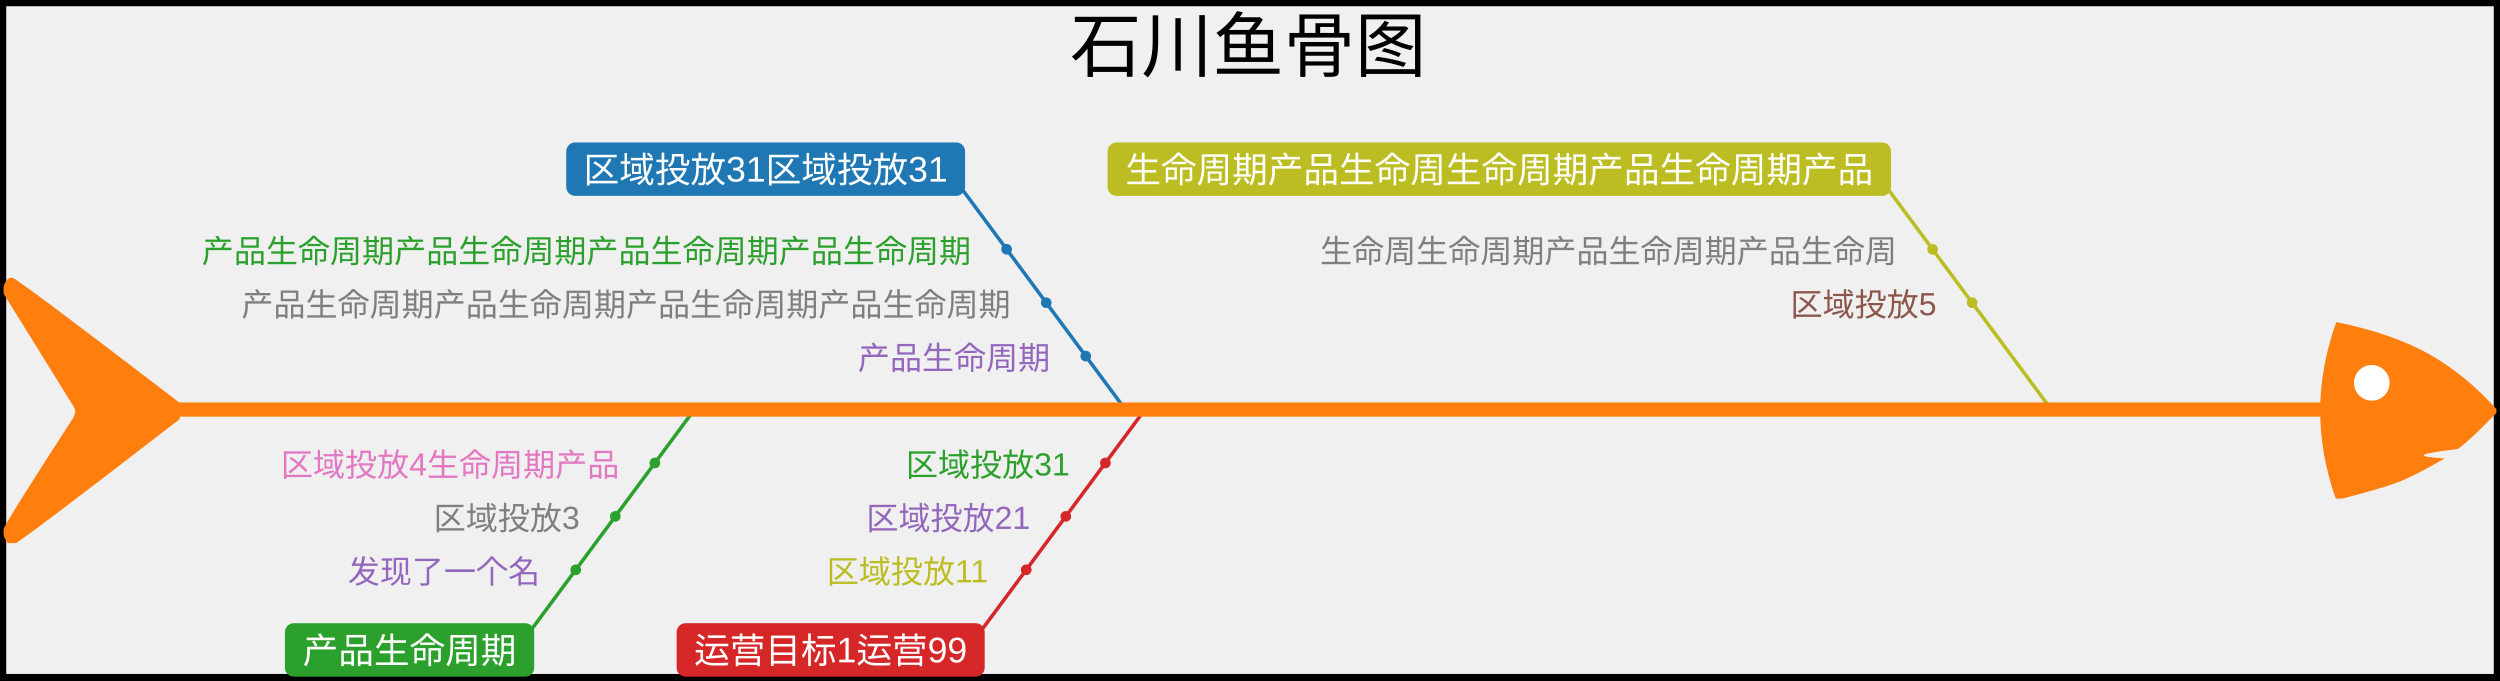
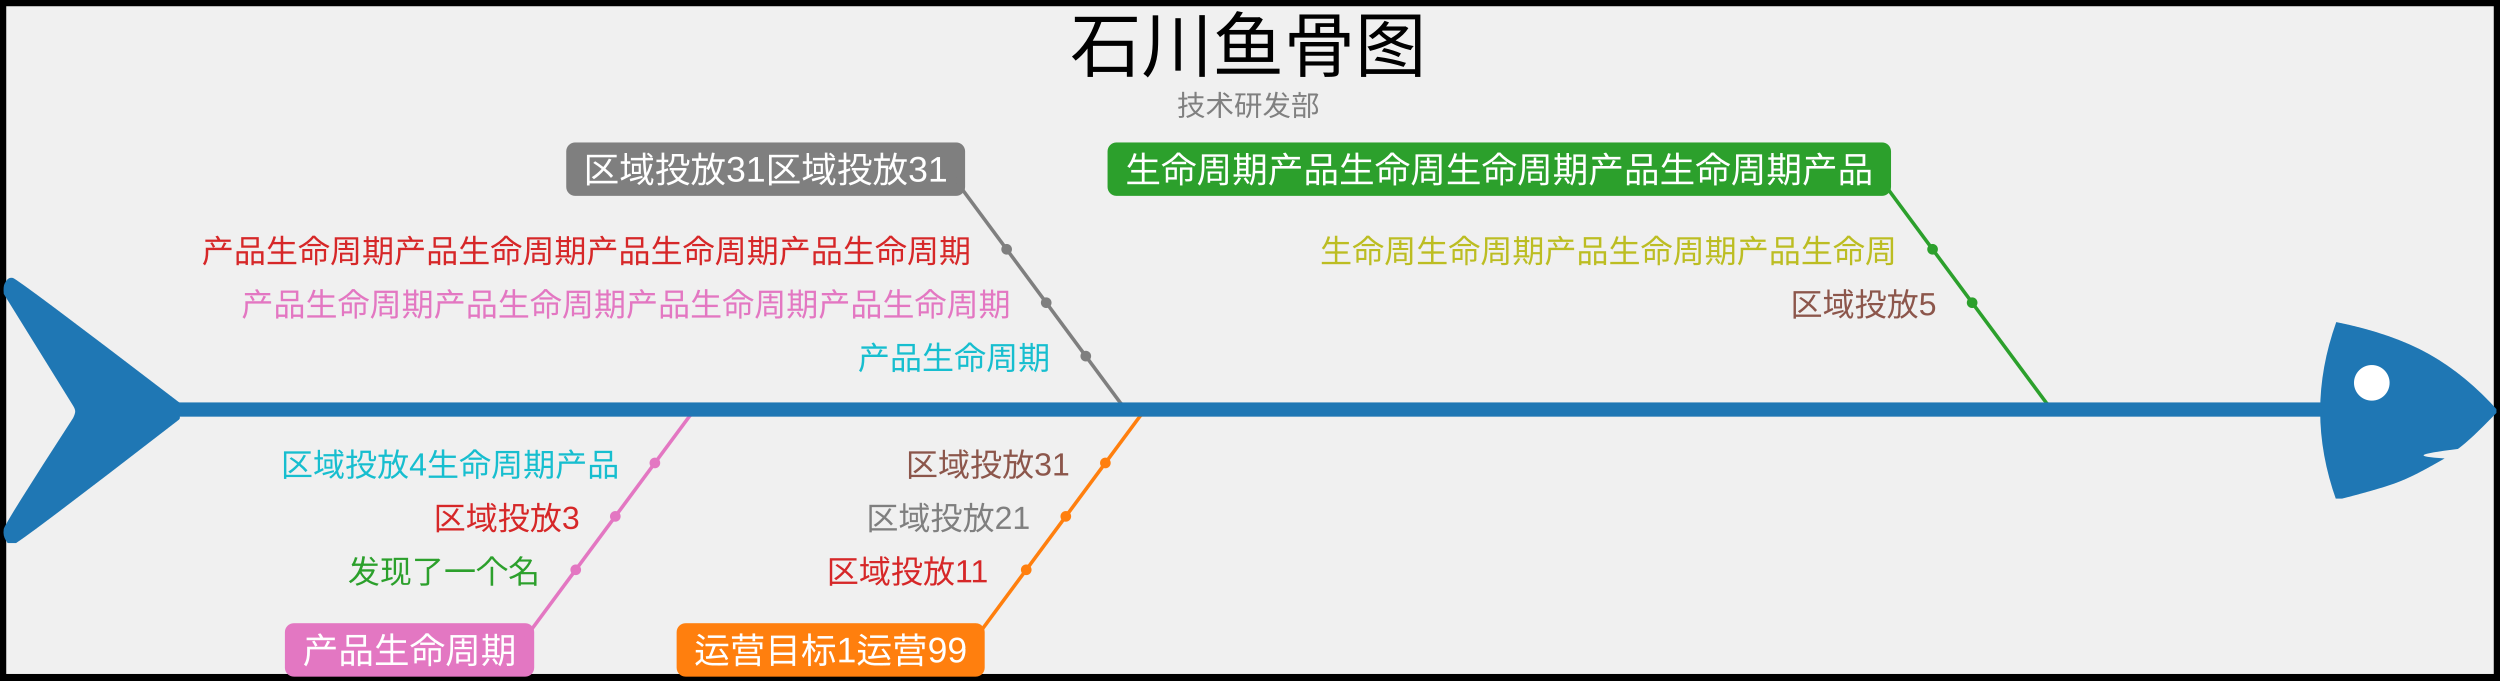
<svg xmlns="http://www.w3.org/2000/svg" xmlns:xlink="http://www.w3.org/1999/xlink" width="1404.0" height="382">
  <style type="text/css">

    text {
      /* 指定使用的系统字体或自定义字体 */
      font-family: 'PingFang SC', 'Microsoft YaHei', 'SimHei', 'Arial', sans-serif, 'SourceHanSansSC-Normal',"FiraSans";

      /* 添加其他样式 */
      # font-size: 16px;
      # font-weight: bold;
      # font-style: italic;
    }        
        
</style>
  <rect x="1" y="1" width="1402.0" height="380" stroke-width="5" stroke="black" fill="none" />
  <symbol id="fisheye">
    <circle cx="10" cy="10" r="10" fill="white" />
  </symbol>
  <symbol id="fishtail">
-     <path d="M6.19,1.079 C8.014,1.444 39.144,24.735 99.58,70.953 C100.504,72.644 100.967,74.346 100.967,76.058 C100.967,77.77 100.504,79.291 99.58,80.622 C38.899,127.536 7.769,150.993 6.19,150.993 C3.821,150.993 3.088,149.894 2.147,148.247 C1.206,146.6 0.704,144.978 1.107,142.101 C1.375,140.182 14.347,119.419 40.024,79.811 C40.825,78.208 41.225,76.957 41.225,76.058 C41.225,75.159 40.825,74.078 40.024,72.815 L1.107,10.061 C0.866,7.211 1.037,5.275 1.619,4.251 C2.492,2.716 3.454,0.532 6.19,1.079 Z" stroke="none" fill="#ff7f0e" />
+     <path d="M6.19,1.079 C8.014,1.444 39.144,24.735 99.58,70.953 C100.504,72.644 100.967,74.346 100.967,76.058 C100.967,77.77 100.504,79.291 99.58,80.622 C38.899,127.536 7.769,150.993 6.19,150.993 C3.821,150.993 3.088,149.894 2.147,148.247 C1.206,146.6 0.704,144.978 1.107,142.101 C1.375,140.182 14.347,119.419 40.024,79.811 C40.825,78.208 41.225,76.957 41.225,76.058 C41.225,75.159 40.825,74.078 40.024,72.815 L1.107,10.061 C0.866,7.211 1.037,5.275 1.619,4.251 C2.492,2.716 3.454,0.532 6.19,1.079 Z" stroke="none" fill="#1f77b4" />
  </symbol>
  <symbol id="fishhead">
-     <path d="M10.044,0.88 C31.151,5.155 48.62,11.21 62.452,19.043 C76.283,26.877 89.134,37.484 101.004,50.864 C95.023,57.023 90.428,61.609 87.219,64.624 C84.009,67.638 81.059,70.139 78.369,72.125 C66.629,73.56 60.25,74.676 59.232,75.472 C58.214,76.269 62.104,76.93 70.902,77.455 C67.982,79.134 65.81,80.367 64.386,81.155 C58.887,84.195 51.684,88.276 42.54,91.601 C36.651,93.743 25.818,96.836 10.044,100.88 C4.017,83.941 1.004,67.269 1.004,50.864 C1.004,34.458 4.017,17.797 10.044,0.88 Z" stroke="none" fill="#ff7f0e" />
+     <path d="M10.044,0.88 C31.151,5.155 48.62,11.21 62.452,19.043 C76.283,26.877 89.134,37.484 101.004,50.864 C95.023,57.023 90.428,61.609 87.219,64.624 C84.009,67.638 81.059,70.139 78.369,72.125 C66.629,73.56 60.25,74.676 59.232,75.472 C58.214,76.269 62.104,76.93 70.902,77.455 C67.982,79.134 65.81,80.367 64.386,81.155 C58.887,84.195 51.684,88.276 42.54,91.601 C36.651,93.743 25.818,96.836 10.044,100.88 C4.017,83.941 1.004,67.269 1.004,50.864 C1.004,34.458 4.017,17.797 10.044,0.88 Z" stroke="none" fill="#1f77b4" />
  </symbol>
  <text x="701.0" y="40.0" text-anchor="middle" fill="black" font-size="40">石川鱼骨图</text>
+   <text x="701.0" y="65" text-anchor="middle" fill="grey" font-size="16">技术研发部</text>
  <g class="effect">
-     <rect x="318" y="80" width="224" height="30" rx="5" ry="5" stroke="none" fill="#1f77b4" />
+     <rect x="318" y="80" width="224" height="30" rx="5" ry="5" stroke="none" fill="#7f7f7f" />
    <text x="430.0" y="102.5" text-anchor="middle" fill="white" font-size="20">区域投放31区域投放31</text>
-     <line x1="532" y1="95.0" x2="632" y2="230" stroke-width="2" stroke="#1f77b4" />
-     <circle cx="565.333" cy="140.0" r="3" stroke-width="1" stroke="none" fill="#1f77b4" />
-     <text x="113.333" y="147.5" fill="#2ca02c" font-size="18">产品生命周期产品生命周期产品生命周期产品生命周期</text>
-     <circle cx="587.556" cy="170.0" r="3" stroke-width="1" stroke="none" fill="#1f77b4" />
-     <text x="135.556" y="177.5" fill="#7f7f7f" font-size="18">产品生命周期产品生命周期产品生命周期产品生命周期</text>
-     <circle cx="609.778" cy="200.0" r="3" stroke-width="1" stroke="none" fill="#1f77b4" />
-     <text x="481.778" y="207.5" fill="#9467bd" font-size="18">产品生命周期</text>
+     <line x1="532" y1="95.0" x2="632" y2="230" stroke-width="2" stroke="#7f7f7f" />
+     <circle cx="565.333" cy="140.0" r="3" stroke-width="1" stroke="none" fill="#7f7f7f" />
+     <text x="113.333" y="147.5" fill="#d62728" font-size="18">产品生命周期产品生命周期产品生命周期产品生命周期</text>
+     <circle cx="587.556" cy="170.0" r="3" stroke-width="1" stroke="none" fill="#7f7f7f" />
+     <text x="135.556" y="177.5" fill="#e377c2" font-size="18">产品生命周期产品生命周期产品生命周期产品生命周期</text>
+     <circle cx="609.778" cy="200.0" r="3" stroke-width="1" stroke="none" fill="#7f7f7f" />
+     <text x="481.778" y="207.5" fill="#17becf" font-size="18">产品生命周期</text>
  </g>
  <g class="effect">
-     <rect x="622" y="80" width="440" height="30" rx="5" ry="5" stroke="none" fill="#bcbd22" />
+     <rect x="622" y="80" width="440" height="30" rx="5" ry="5" stroke="none" fill="#2ca02c" />
    <text x="842.0" y="102.5" text-anchor="middle" fill="white" font-size="20">生命周期产品生命周生命周期产品生命周期产品</text>
-     <line x1="1052" y1="95.0" x2="1152" y2="230" stroke-width="2" stroke="#bcbd22" />
-     <circle cx="1085.333" cy="140.0" r="3" stroke-width="1" stroke="none" fill="#bcbd22" />
-     <text x="741.333" y="147.5" fill="#7f7f7f" font-size="18">生命周生命周期产品生命周期产品生命周</text>
-     <circle cx="1107.556" cy="170.0" r="3" stroke-width="1" stroke="none" fill="#bcbd22" />
+     <line x1="1052" y1="95.0" x2="1152" y2="230" stroke-width="2" stroke="#2ca02c" />
+     <circle cx="1085.333" cy="140.0" r="3" stroke-width="1" stroke="none" fill="#2ca02c" />
+     <text x="741.333" y="147.5" fill="#bcbd22" font-size="18">生命周生命周期产品生命周期产品生命周</text>
+     <circle cx="1107.556" cy="170.0" r="3" stroke-width="1" stroke="none" fill="#2ca02c" />
    <text x="1005.556" y="177.5" fill="#8c564b" font-size="18">区域投放5</text>
  </g>
  <g class="effect">
-     <rect x="160" y="350" width="140" height="30" rx="5" ry="5" stroke="none" fill="#2ca02c" />
+     <rect x="160" y="350" width="140" height="30" rx="5" ry="5" stroke="none" fill="#e377c2" />
    <text x="230.0" y="372.5" text-anchor="middle" fill="white" font-size="20">产品生命周期</text>
-     <line x1="290" y1="365" x2="390" y2="230" stroke-width="2" stroke="#2ca02c" />
-     <circle cx="323.333" cy="320.0" r="3" stroke-width="1" stroke="none" fill="#2ca02c" />
-     <text x="195.333" y="327.5" fill="#9467bd" font-size="18">发现了一个名</text>
-     <circle cx="345.556" cy="290.0" r="3" stroke-width="1" stroke="none" fill="#2ca02c" />
-     <text x="243.556" y="297.5" fill="#7f7f7f" font-size="18">区域投放3</text>
-     <circle cx="367.778" cy="260.0" r="3" stroke-width="1" stroke="none" fill="#2ca02c" />
-     <text x="157.778" y="267.5" fill="#e377c2" font-size="18">区域投放4生命周期产品</text>
+     <line x1="290" y1="365" x2="390" y2="230" stroke-width="2" stroke="#e377c2" />
+     <circle cx="323.333" cy="320.0" r="3" stroke-width="1" stroke="none" fill="#e377c2" />
+     <text x="195.333" y="327.5" fill="#2ca02c" font-size="18">发现了一个名</text>
+     <circle cx="345.556" cy="290.0" r="3" stroke-width="1" stroke="none" fill="#e377c2" />
+     <text x="243.556" y="297.5" fill="#d62728" font-size="18">区域投放3</text>
+     <circle cx="367.778" cy="260.0" r="3" stroke-width="1" stroke="none" fill="#e377c2" />
+     <text x="157.778" y="267.5" fill="#17becf" font-size="18">区域投放4生命周期产品</text>
  </g>
  <g class="effect">
-     <rect x="380" y="350" width="173" height="30" rx="5" ry="5" stroke="none" fill="#d62728" />
+     <rect x="380" y="350" width="173" height="30" rx="5" ry="5" stroke="none" fill="#ff7f0e" />
    <text x="466.5" y="372.5" text-anchor="middle" fill="white" font-size="20">运营目标1运营99</text>
-     <line x1="543" y1="365" x2="643" y2="230" stroke-width="2" stroke="#d62728" />
-     <circle cx="576.333" cy="320.0" r="3" stroke-width="1" stroke="none" fill="#d62728" />
-     <text x="464.333" y="327.5" fill="#bcbd22" font-size="18">区域投放11</text>
-     <circle cx="598.556" cy="290.0" r="3" stroke-width="1" stroke="none" fill="#d62728" />
-     <text x="486.556" y="297.5" fill="#9467bd" font-size="18">区域投放21</text>
-     <circle cx="620.778" cy="260.0" r="3" stroke-width="1" stroke="none" fill="#d62728" />
-     <text x="508.778" y="267.5" fill="#2ca02c" font-size="18">区域投放31</text>
+     <line x1="543" y1="365" x2="643" y2="230" stroke-width="2" stroke="#ff7f0e" />
+     <circle cx="576.333" cy="320.0" r="3" stroke-width="1" stroke="none" fill="#ff7f0e" />
+     <text x="464.333" y="327.5" fill="#d62728" font-size="18">区域投放11</text>
+     <circle cx="598.556" cy="290.0" r="3" stroke-width="1" stroke="none" fill="#ff7f0e" />
+     <text x="486.556" y="297.5" fill="#7f7f7f" font-size="18">区域投放21</text>
+     <circle cx="620.778" cy="260.0" r="3" stroke-width="1" stroke="none" fill="#ff7f0e" />
+     <text x="508.778" y="267.5" fill="#8c564b" font-size="18">区域投放31</text>
  </g>
  <g class="effect">
    <use xlink:href="#fishtail" x="1" y="155" width="100" height="150" />
-     <line x1="90" y1="230" x2="1304.0" y2="230" stroke-width="8" stroke="#ff7f0e" />
+     <line x1="90" y1="230" x2="1304.0" y2="230" stroke-width="8" stroke="#1f77b4" />
    <use xlink:href="#fishhead" x="1302.0" y="180" width="100" height="100" />
    <use xlink:href="#fisheye" x="1322.0" y="205" />
  </g>
</svg>
